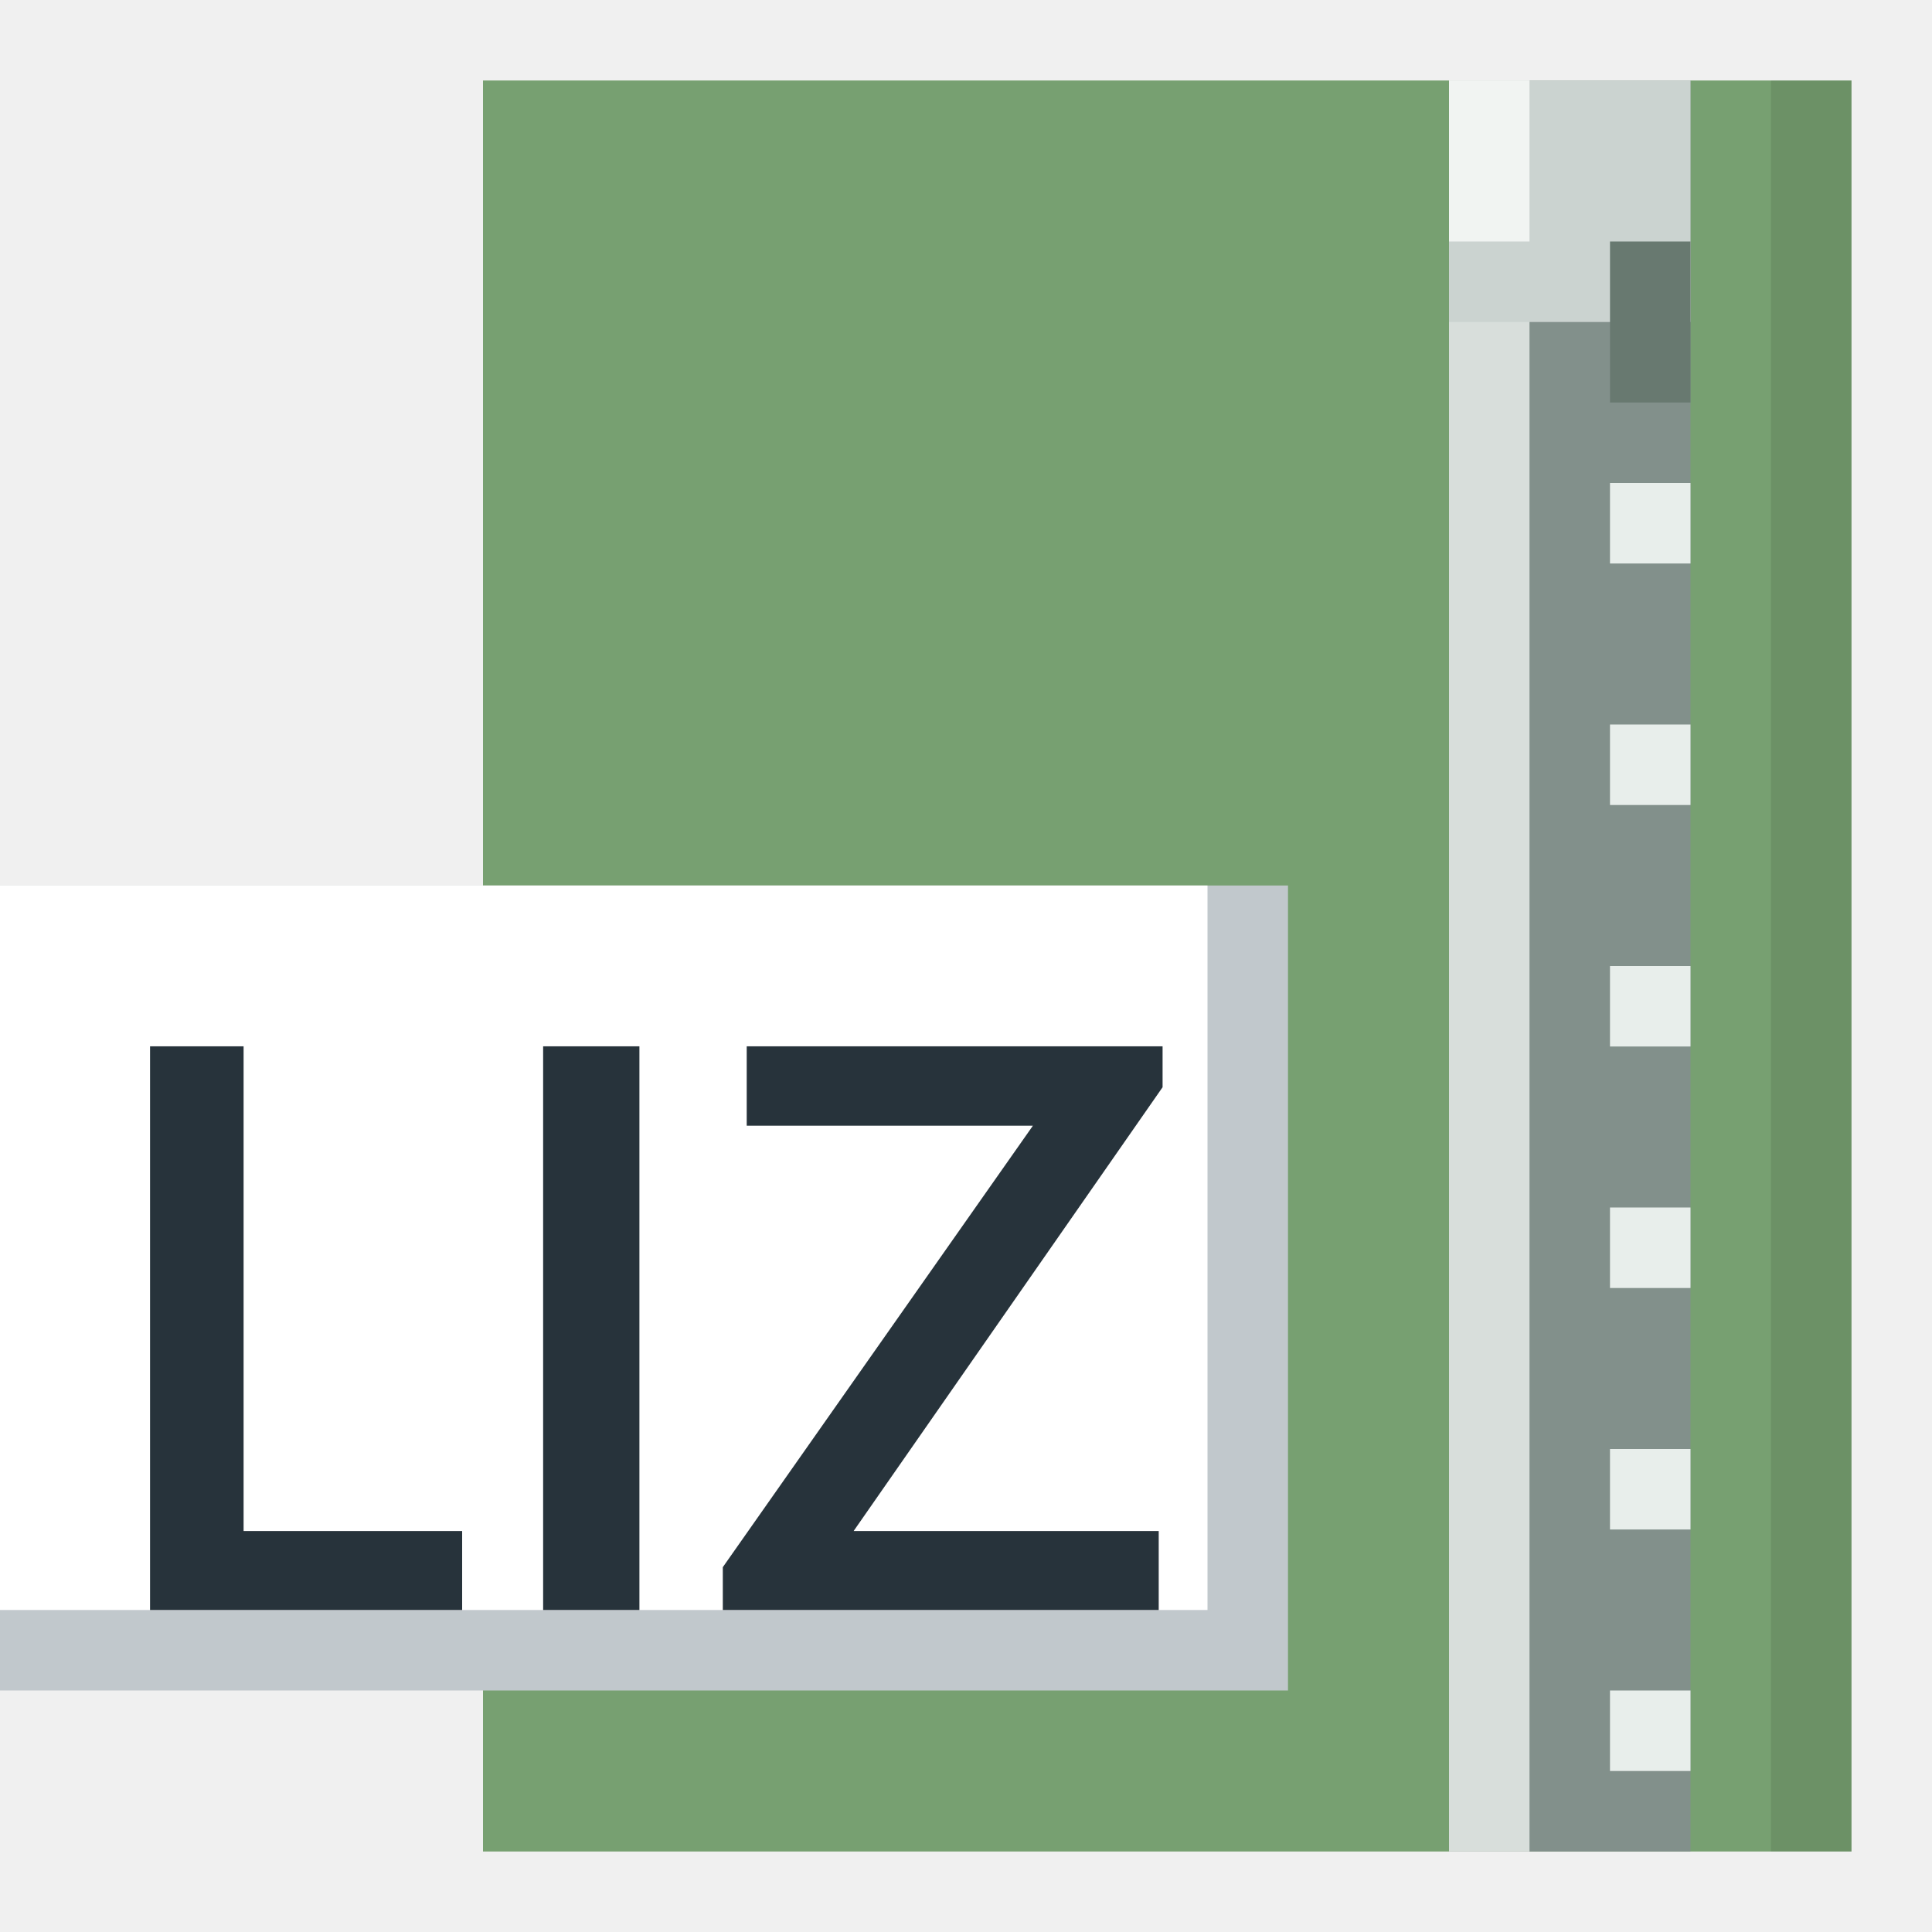
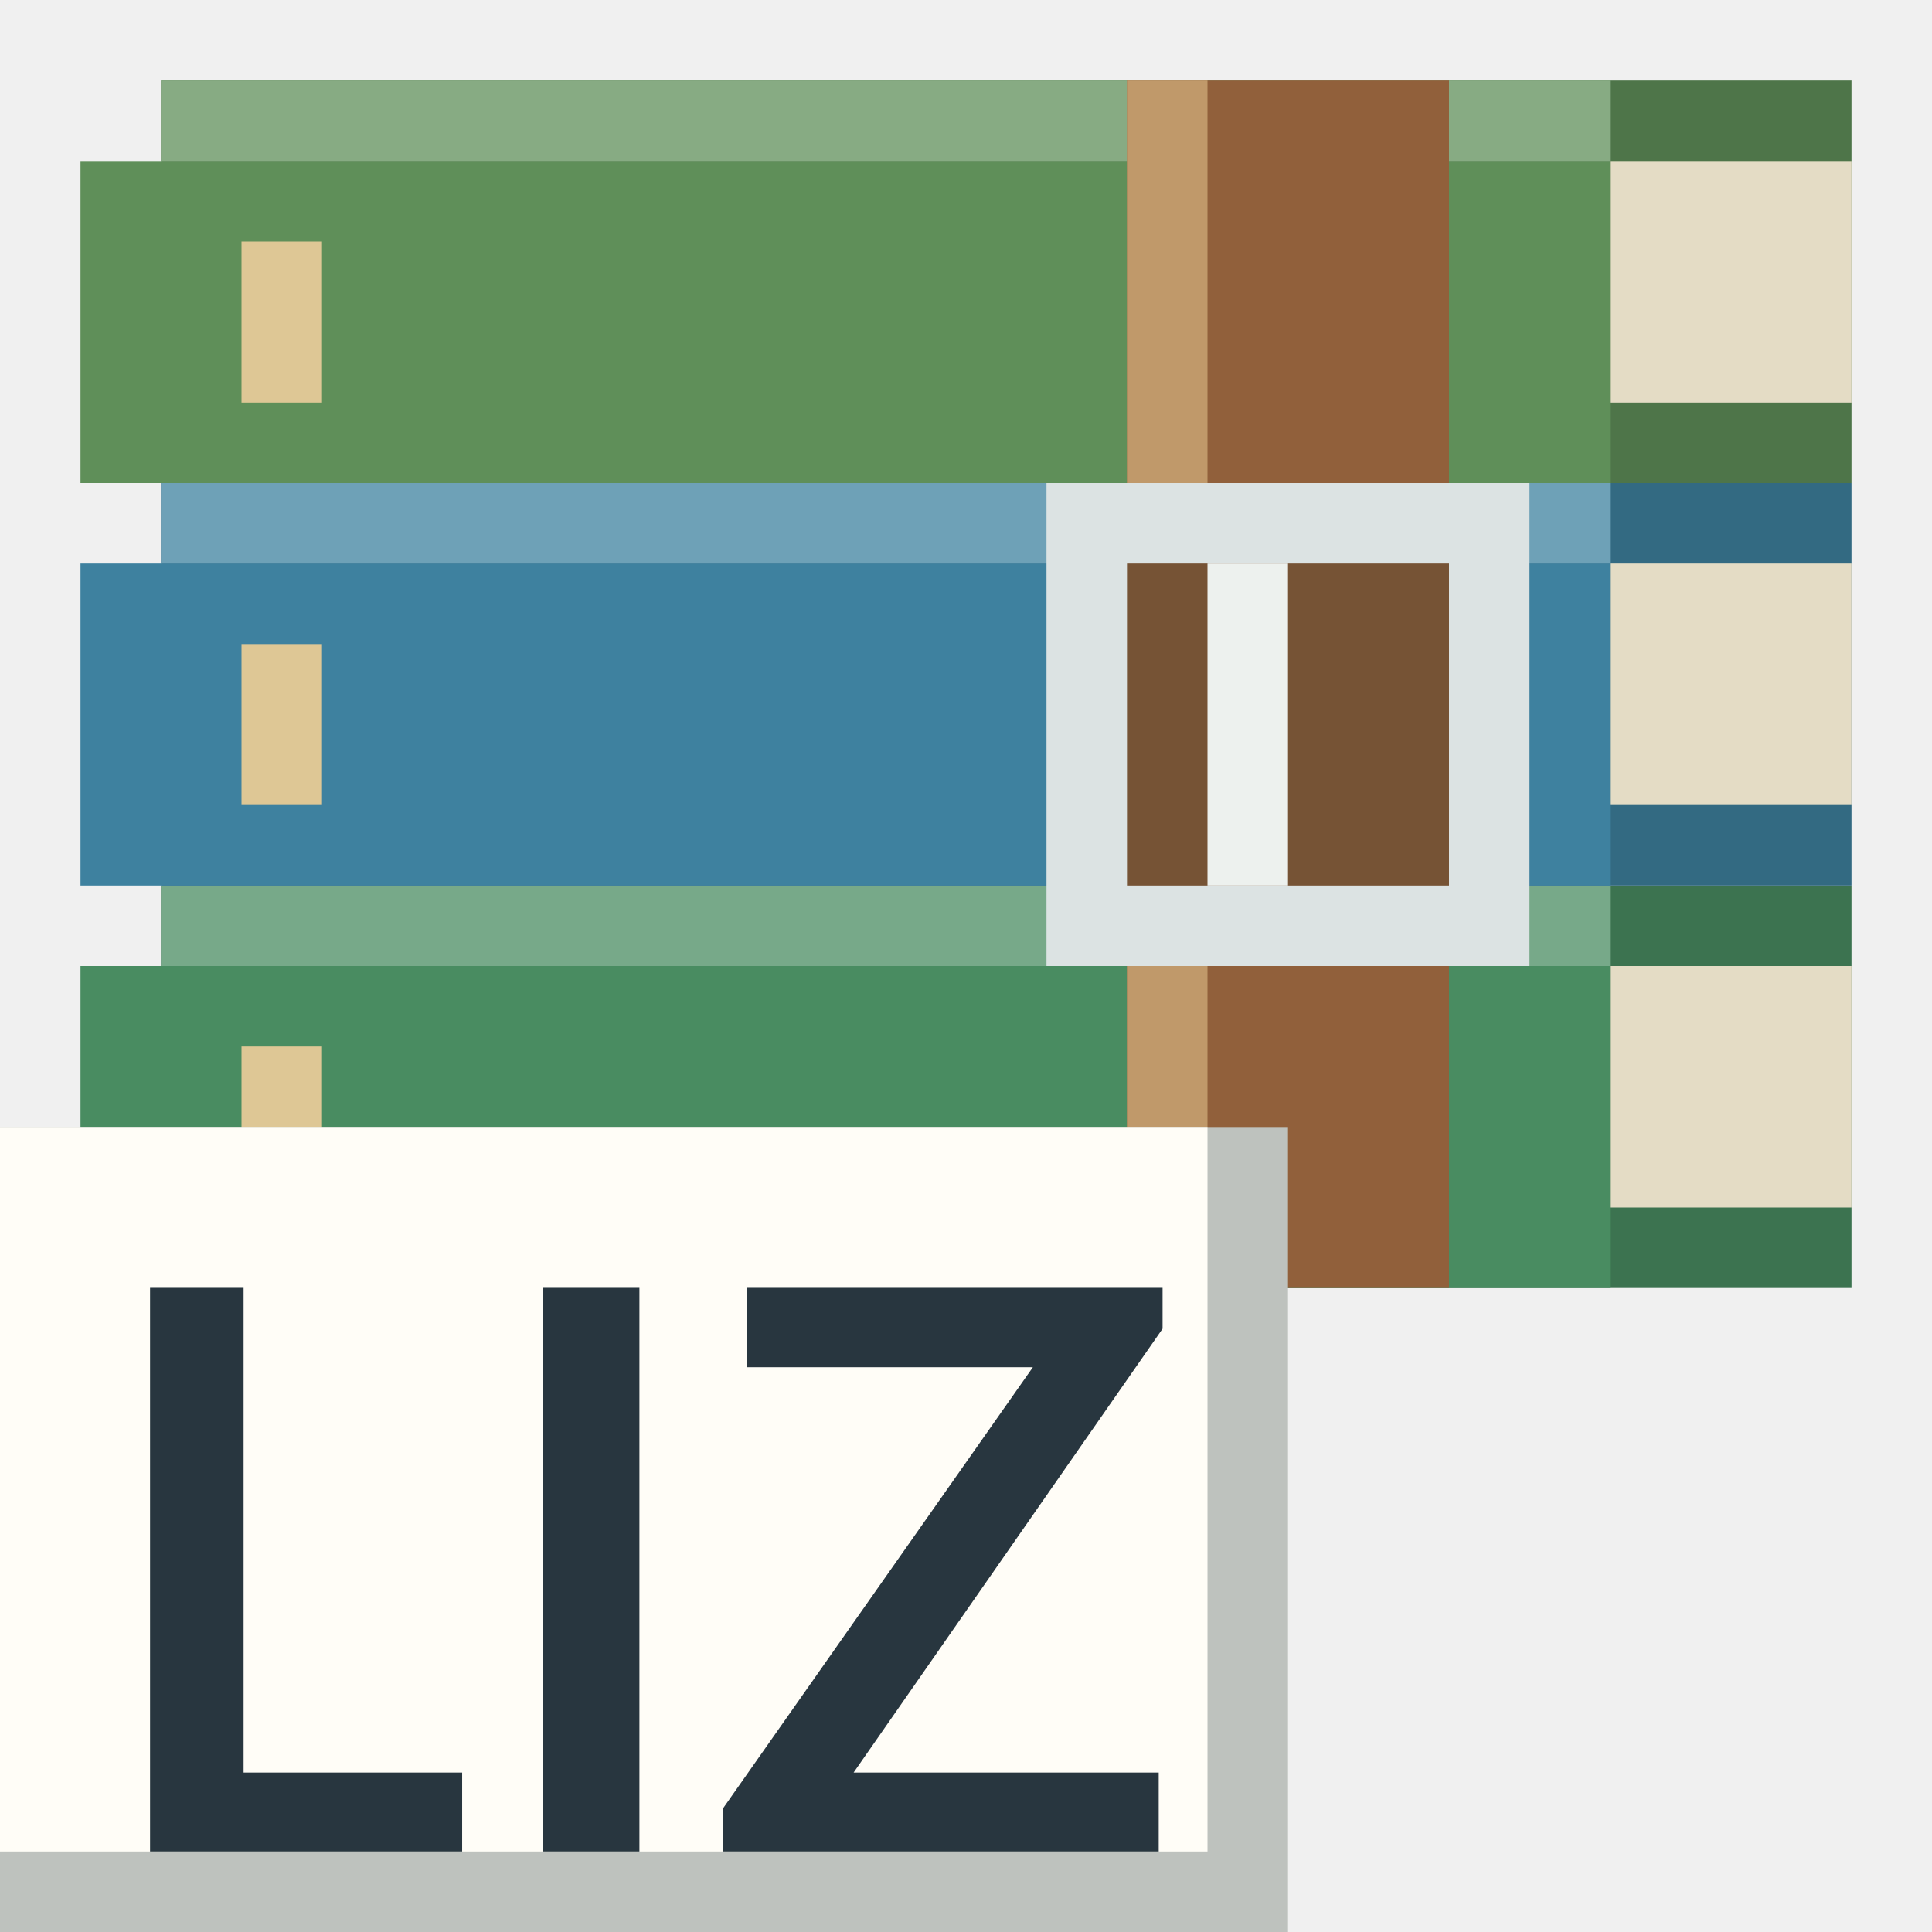
<svg xmlns="http://www.w3.org/2000/svg" width="24" height="24" viewBox="0 0 24 24">
  <defs />
-   <path fill="#77a071" stroke="none" d="M 6 1 L 23 1 L 23 23 L 6 23 Z" />
-   <path fill="#000000" fill-opacity="0.094" stroke="none" d="M 22 1 L 23 1 L 23 23 L 22 23 Z" />
-   <path fill="#82908b" stroke="none" d="M 18 1 L 21 1 L 21 23 L 18 23 Z" />
-   <path fill="#d8dedb" stroke="none" d="M 18 1 L 19 1 L 19 23 L 18 23 Z" />
-   <path fill="#e8eeeb" stroke="none" d="M 20 6 L 21 6 L 21 7 L 20 7 Z" />
-   <path fill="#e8eeeb" stroke="none" d="M 20 9 L 21 9 L 21 10 L 20 10 Z" />
-   <path fill="#e8eeeb" stroke="none" d="M 20 12 L 21 12 L 21 13 L 20 13 Z" />
-   <path fill="#e8eeeb" stroke="none" d="M 20 15 L 21 15 L 21 16 L 20 16 Z" />
-   <path fill="#e8eeeb" stroke="none" d="M 20 18 L 21 18 L 21 19 L 20 19 Z" />
-   <path fill="#e8eeeb" stroke="none" d="M 20 21 L 21 21 L 21 22 L 20 22 Z" />
-   <path fill="#cbd3d0" stroke="none" d="M 18 1 L 21 1 L 21 4 L 18 4 Z" />
-   <path fill="#f1f4f2" stroke="none" d="M 18 1 L 19 1 L 19 3 L 18 3 Z" />
-   <path fill="#687970" stroke="none" d="M 20 3 L 21 3 L 21 5 L 20 5 Z" />
-   <path fill="#c1c8cc" stroke="none" d="M 0 11 L 16 11 L 16 21 L 0 21 Z" />
-   <path fill="#ffffff" stroke="none" d="M 0 11 L 15 11 L 15 20 L 0 20 Z" />
-   <g transform="matrix(1 0 0 1 1 10)">
+   <path fill="#3c7350" stroke="none" d="M 2 11 L 23 11 L 23 16 L 2 16 Z" />
+   <path fill="#498c61" stroke="none" d="M 1 12 L 20 12 L 20 16 L 1 16 Z" />
+   <path fill="#77a989" stroke="none" d="M 2 11 L 20 11 L 20 12 L 2 12 Z" />
+   <path fill="#e4dcc5" stroke="none" d="M 20 12 L 23 12 L 23 15 L 20 15 Z" />
+   <path fill="#dec795" stroke="none" d="M 3 13 L 4 13 L 4 15 L 3 15 Z" />
+   <path fill="#336a82" stroke="none" d="M 2 6 L 23 6 L 23 11 L 2 11 Z" />
+   <path fill="#3e819f" stroke="none" d="M 1 7 L 20 7 L 20 11 L 1 11 Z" />
+   <path fill="#6ea1b7" stroke="none" d="M 2 6 L 20 6 L 20 7 L 2 7 Z" />
+   <path fill="#e4dcc5" stroke="none" d="M 20 7 L 23 7 L 23 10 L 20 10 Z" />
+   <path fill="#dec795" stroke="none" d="M 3 8 L 4 8 L 4 10 L 3 10 Z" />
+   <path fill="#4e7549" stroke="none" d="M 2 1 L 23 1 L 23 6 L 2 6 Z" />
+   <path fill="#5f8f59" stroke="none" d="M 1 2 L 20 2 L 20 6 L 1 6 Z" />
+   <path fill="#87ab83" stroke="none" d="M 2 1 L 20 1 L 20 2 L 2 2 Z" />
+   <path fill="#e4dcc5" stroke="none" d="M 20 2 L 23 2 L 23 5 L 20 5 Z" />
+   <path fill="#dec795" stroke="none" d="M 3 3 L 4 3 L 4 5 L 3 5 Z" />
+   <path fill="#91603b" stroke="none" d="M 14 1 L 18 1 L 18 16 L 14 16 Z" />
+   <path fill="#c0996a" stroke="none" d="M 14 1 L 15 1 L 15 16 L 14 16 Z" />
+   <path fill="#dce3e3" stroke="none" d="M 13 6 L 19 6 L 19 12 L 13 12 Z" />
+   <path fill="#765335" stroke="none" d="M 14 7 L 18 7 L 18 11 L 14 11 Z" />
+   <path fill="#edf1ee" stroke="none" d="M 15 7 L 16 7 L 16 11 L 15 11 Z" />
+   <path fill="#bec2be" stroke="none" d="M 0 14 L 16 14 L 16 24 L 0 24 Z" />
+   <path fill="#fffdf7" stroke="none" d="M 0 14 L 15 14 L 15 23 L 0 23 Z" />
+   <g transform="matrix(1 0 0 1 1 13)">
    <g>
-       <path fill="#27333b" stroke="none" d="M 4.741 10 L 0.864 10 L 0.864 2.998 L 2.026 2.998 L 2.026 9.019 L 4.741 9.019 L 4.741 10 Z M 6.943 10 L 5.747 10 L 5.747 2.998 L 6.943 2.998 L 6.943 10 Z M 13.442 3.506 L 9.604 9.019 L 13.394 9.019 L 13.394 10 L 7.979 10 L 7.979 9.468 L 11.831 3.984 L 8.276 3.984 L 8.276 2.998 L 13.442 2.998 L 13.442 3.506 Z" />
+       <path fill="#28363f" stroke="none" d="M 4.741 10 L 0.864 10 L 0.864 2.998 L 2.026 2.998 L 2.026 9.019 L 4.741 9.019 L 4.741 10 Z M 6.943 10 L 5.747 10 L 5.747 2.998 L 6.943 2.998 L 6.943 10 Z M 13.442 3.506 L 9.604 9.019 L 13.394 9.019 L 13.394 10 L 7.979 10 L 7.979 9.468 L 11.831 3.984 L 8.276 3.984 L 8.276 2.998 L 13.442 2.998 L 13.442 3.506 Z" />
    </g>
  </g>
</svg>
